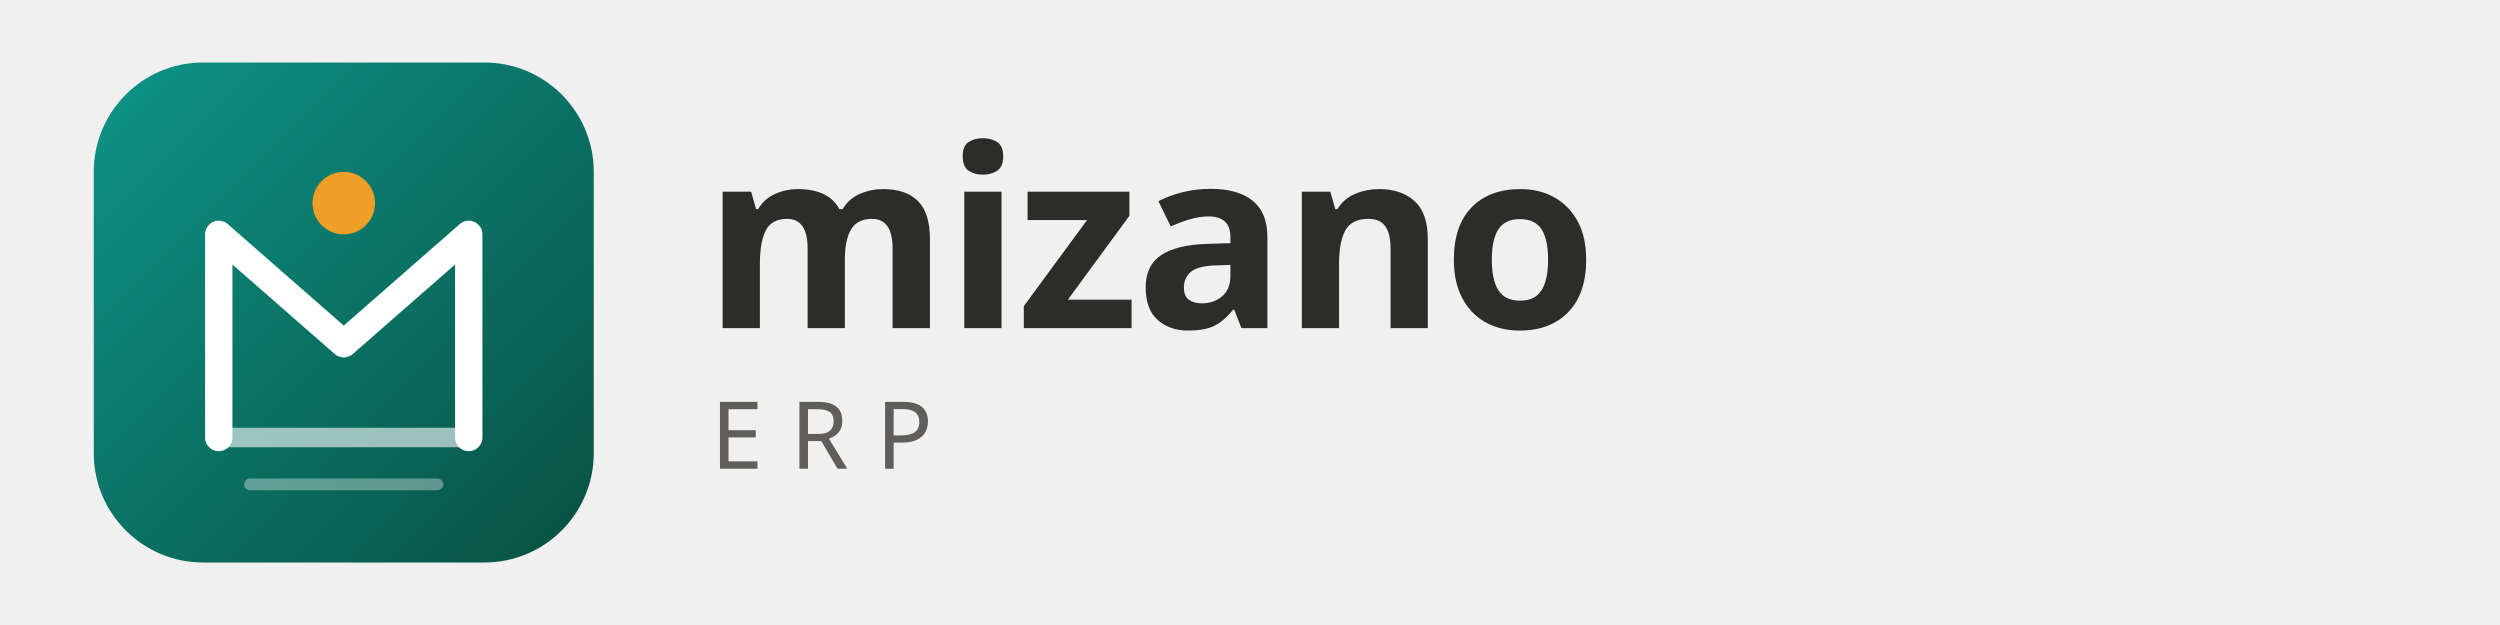
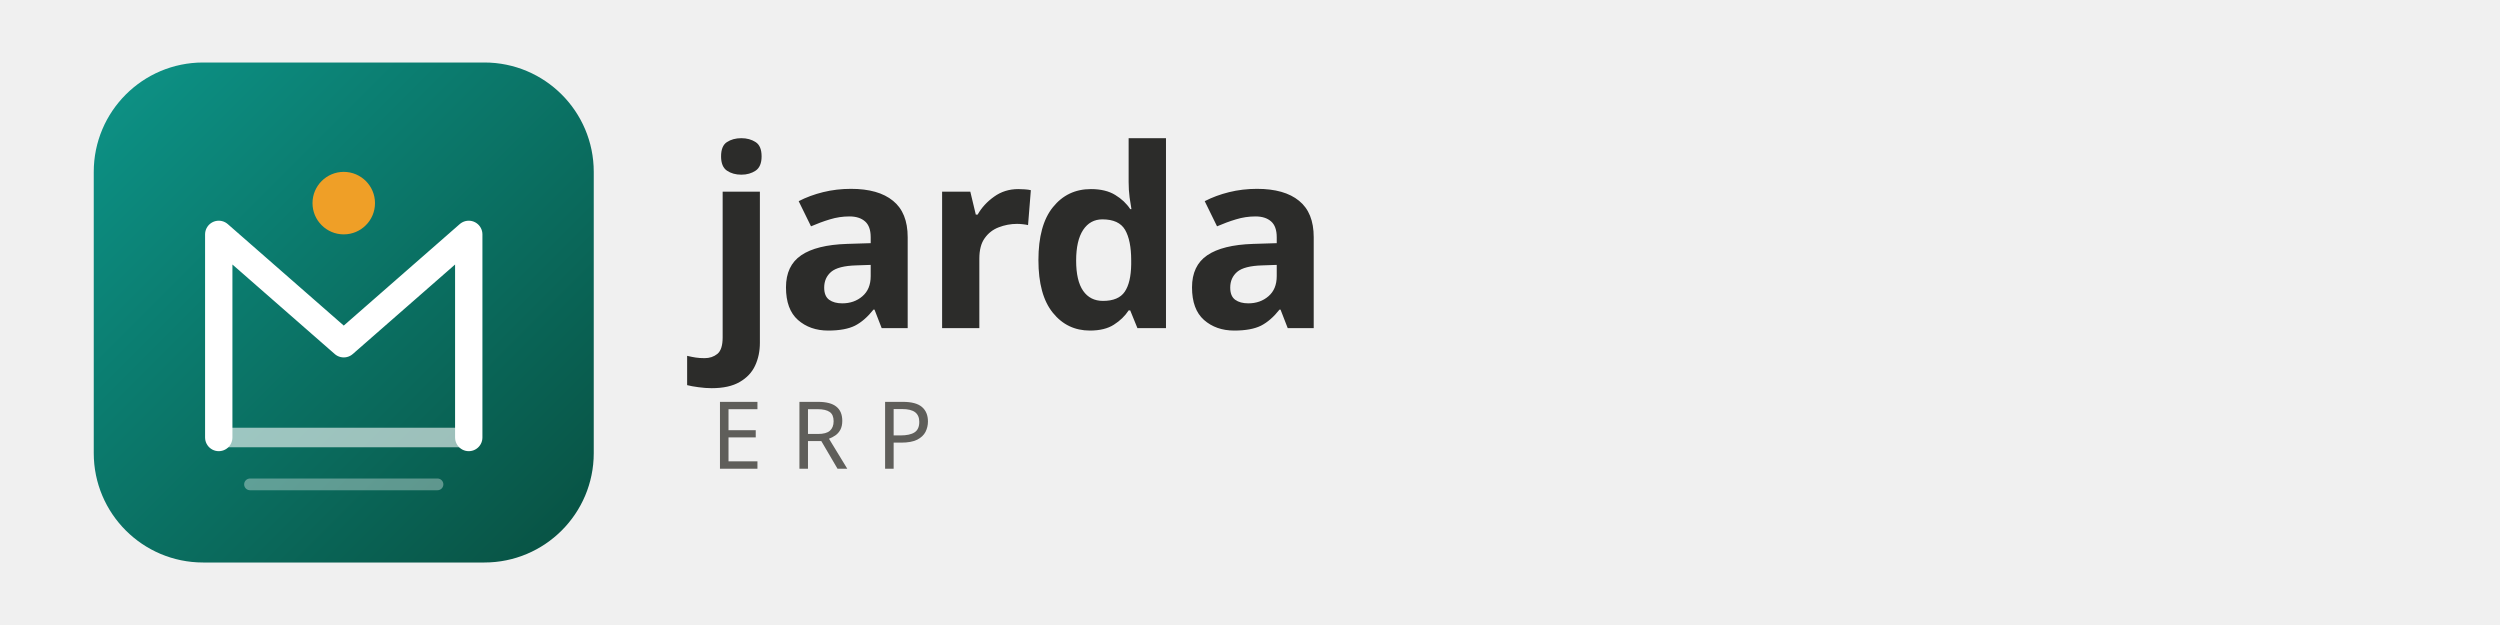
<svg xmlns="http://www.w3.org/2000/svg" viewBox="0 0 320 80" width="320" height="80">
  <defs>
    <linearGradient id="mg" x1="0" y1="0" x2="1" y2="1">
      <stop offset="0%" stop-color="#0D9488" />
      <stop offset="100%" stop-color="#085041" />
    </linearGradient>
  </defs>
  <g transform="translate(12, 8)">
    <rect width="64" height="64" rx="14" fill="url(#mg)" />
    <path d="M16 48 L16 22 L32 36 L48 22 L48 48" fill="none" stroke="#FFFFFF" stroke-width="3.5" stroke-linecap="round" stroke-linejoin="round" />
    <circle cx="32" cy="18" r="4" fill="#EF9F27" />
    <line x1="16" y1="48" x2="48" y2="48" stroke="#FFFFFF" stroke-width="2.5" stroke-linecap="round" opacity="0.6" />
    <line x1="20" y1="54" x2="44" y2="54" stroke="#FFFFFF" stroke-width="1.5" stroke-linecap="round" opacity="0.35" />
  </g>
-   <text x="90" y="42" font-family="'Instrument Sans', 'DM Sans', 'Nunito Sans', system-ui, sans-serif" font-size="32" font-weight="700" letter-spacing="-0.5" fill="#2C2C2A">mizano</text>
+   <text x="90" y="42" font-family="'Instrument Sans', 'DM Sans', 'Nunito Sans', system-ui, sans-serif" font-size="32" font-weight="700" letter-spacing="-0.5" fill="#2C2C2A">jarda</text>
  <text x="91" y="60" font-family="'Instrument Sans', 'DM Sans', 'Nunito Sans', system-ui, sans-serif" font-size="12" font-weight="500" letter-spacing="3.5" fill="#5F5E5A" text-transform="uppercase">ERP</text>
</svg>
